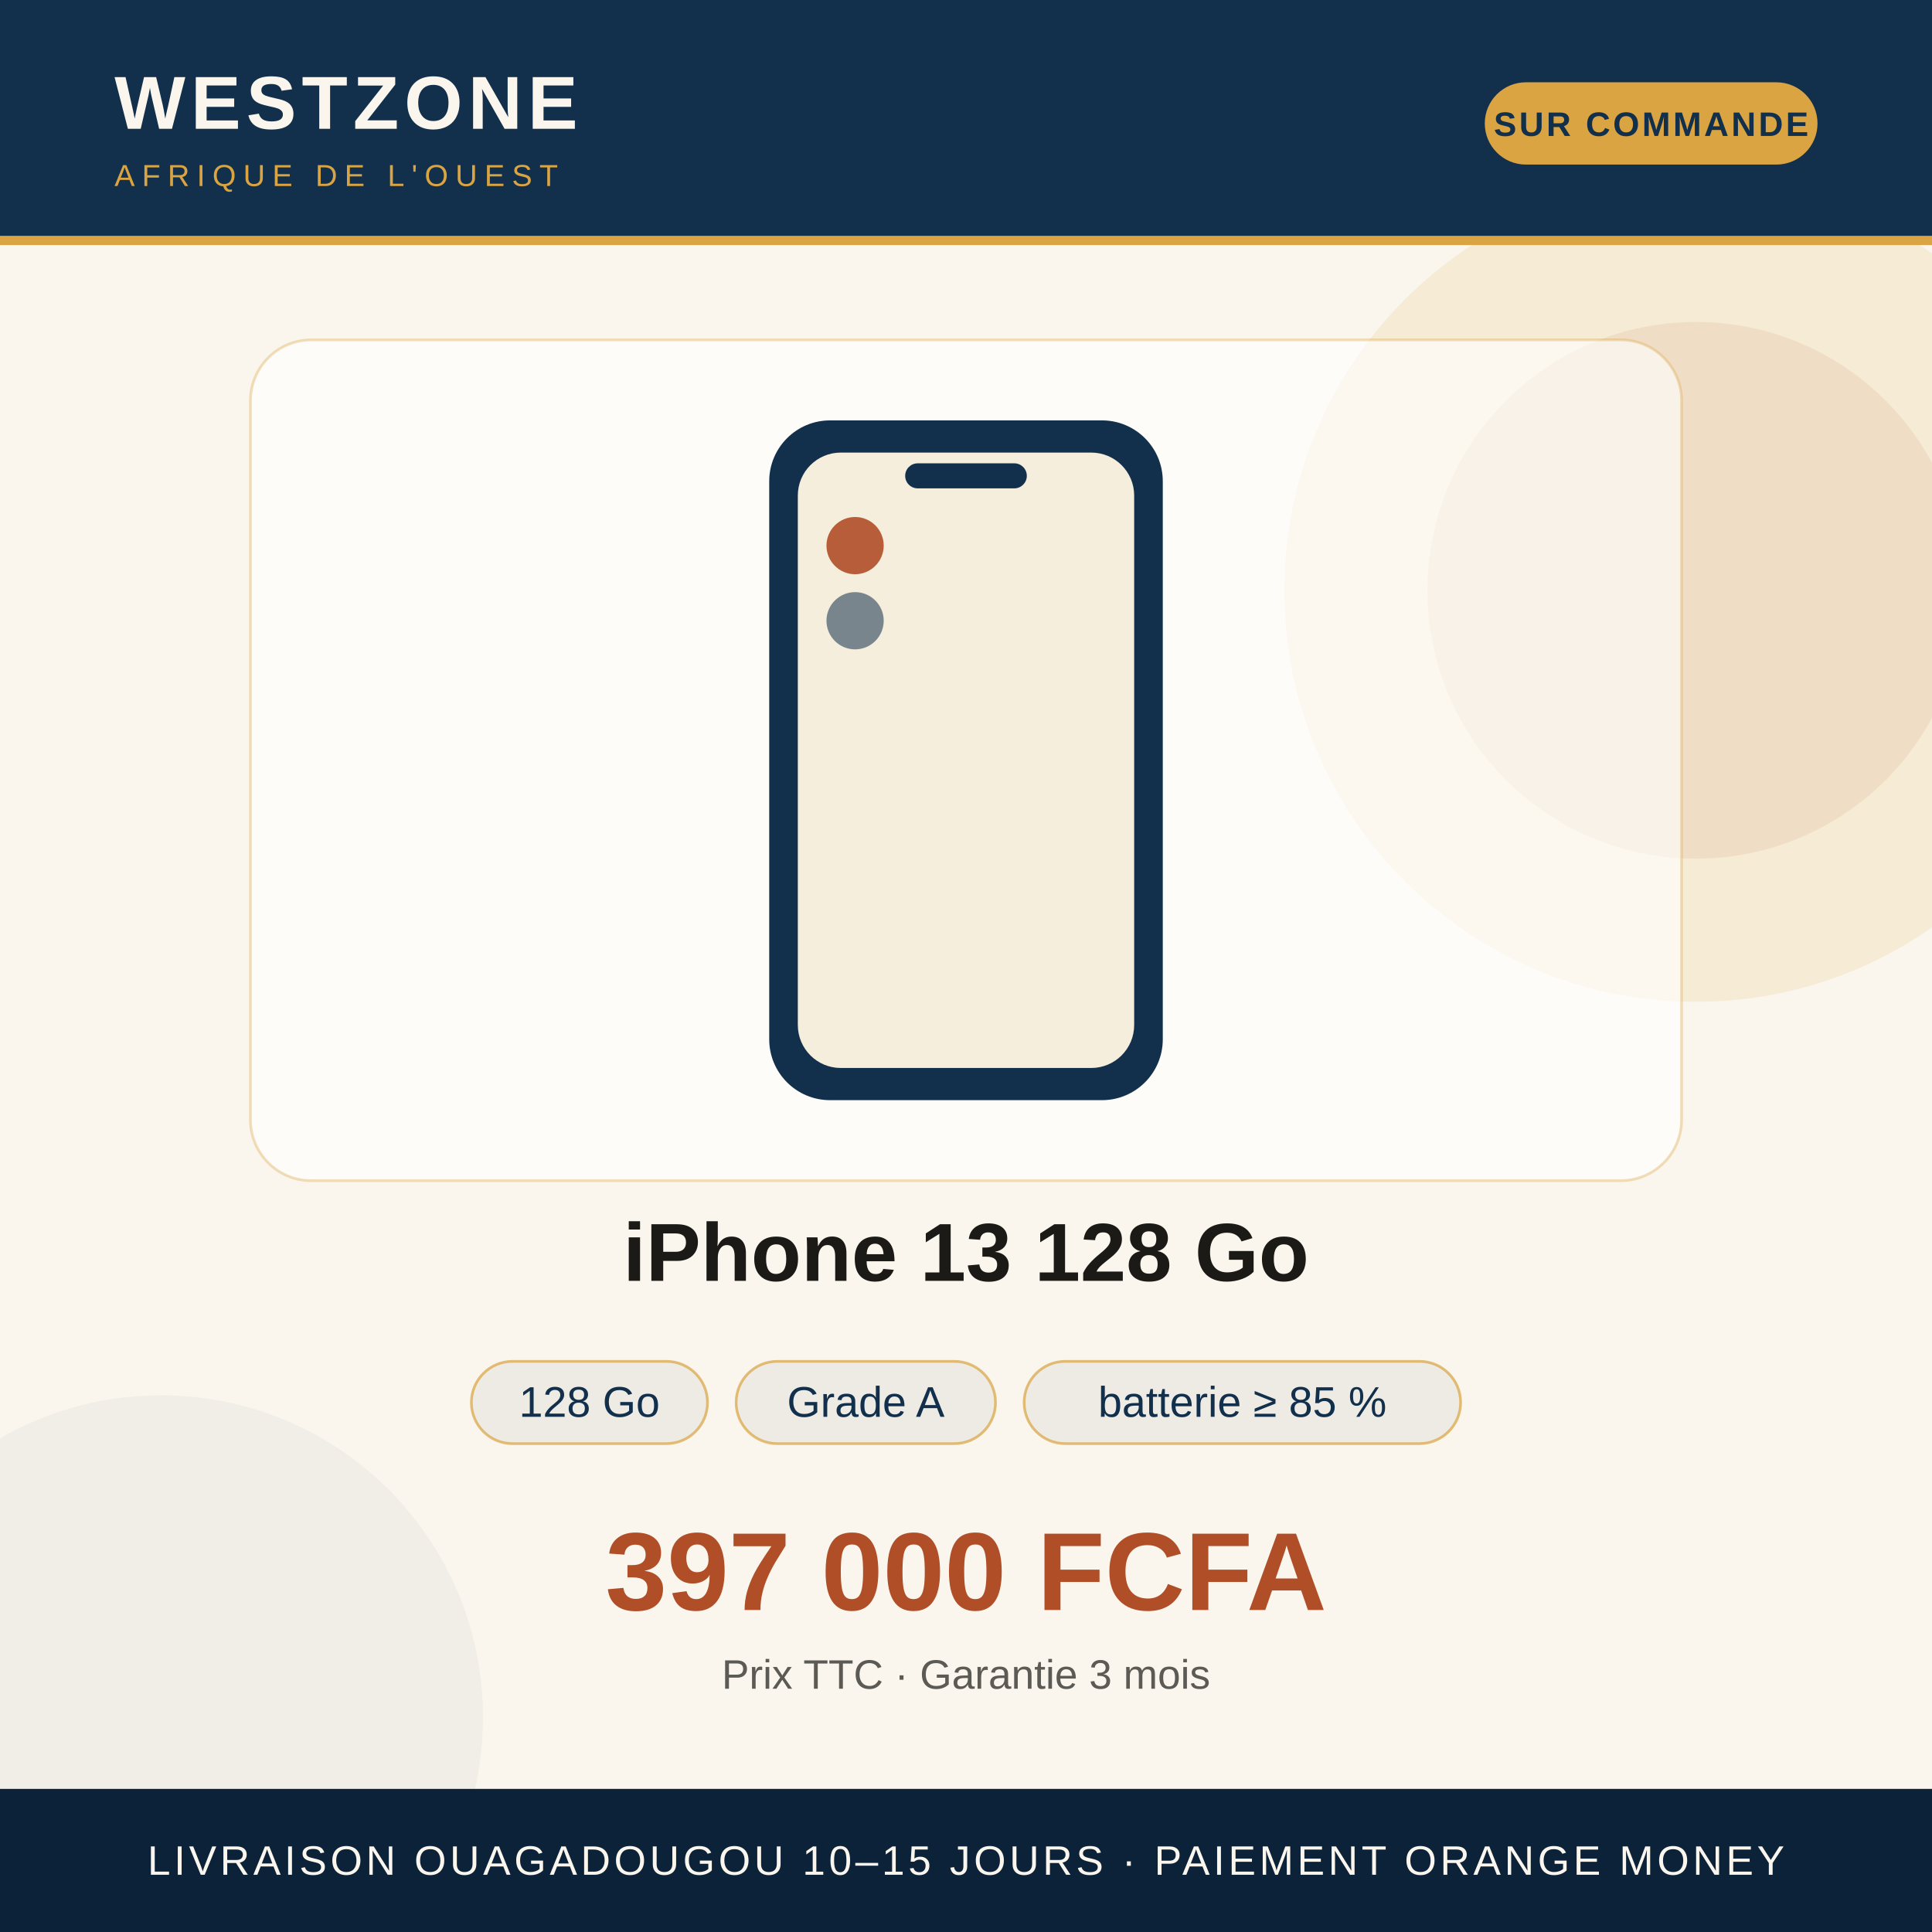
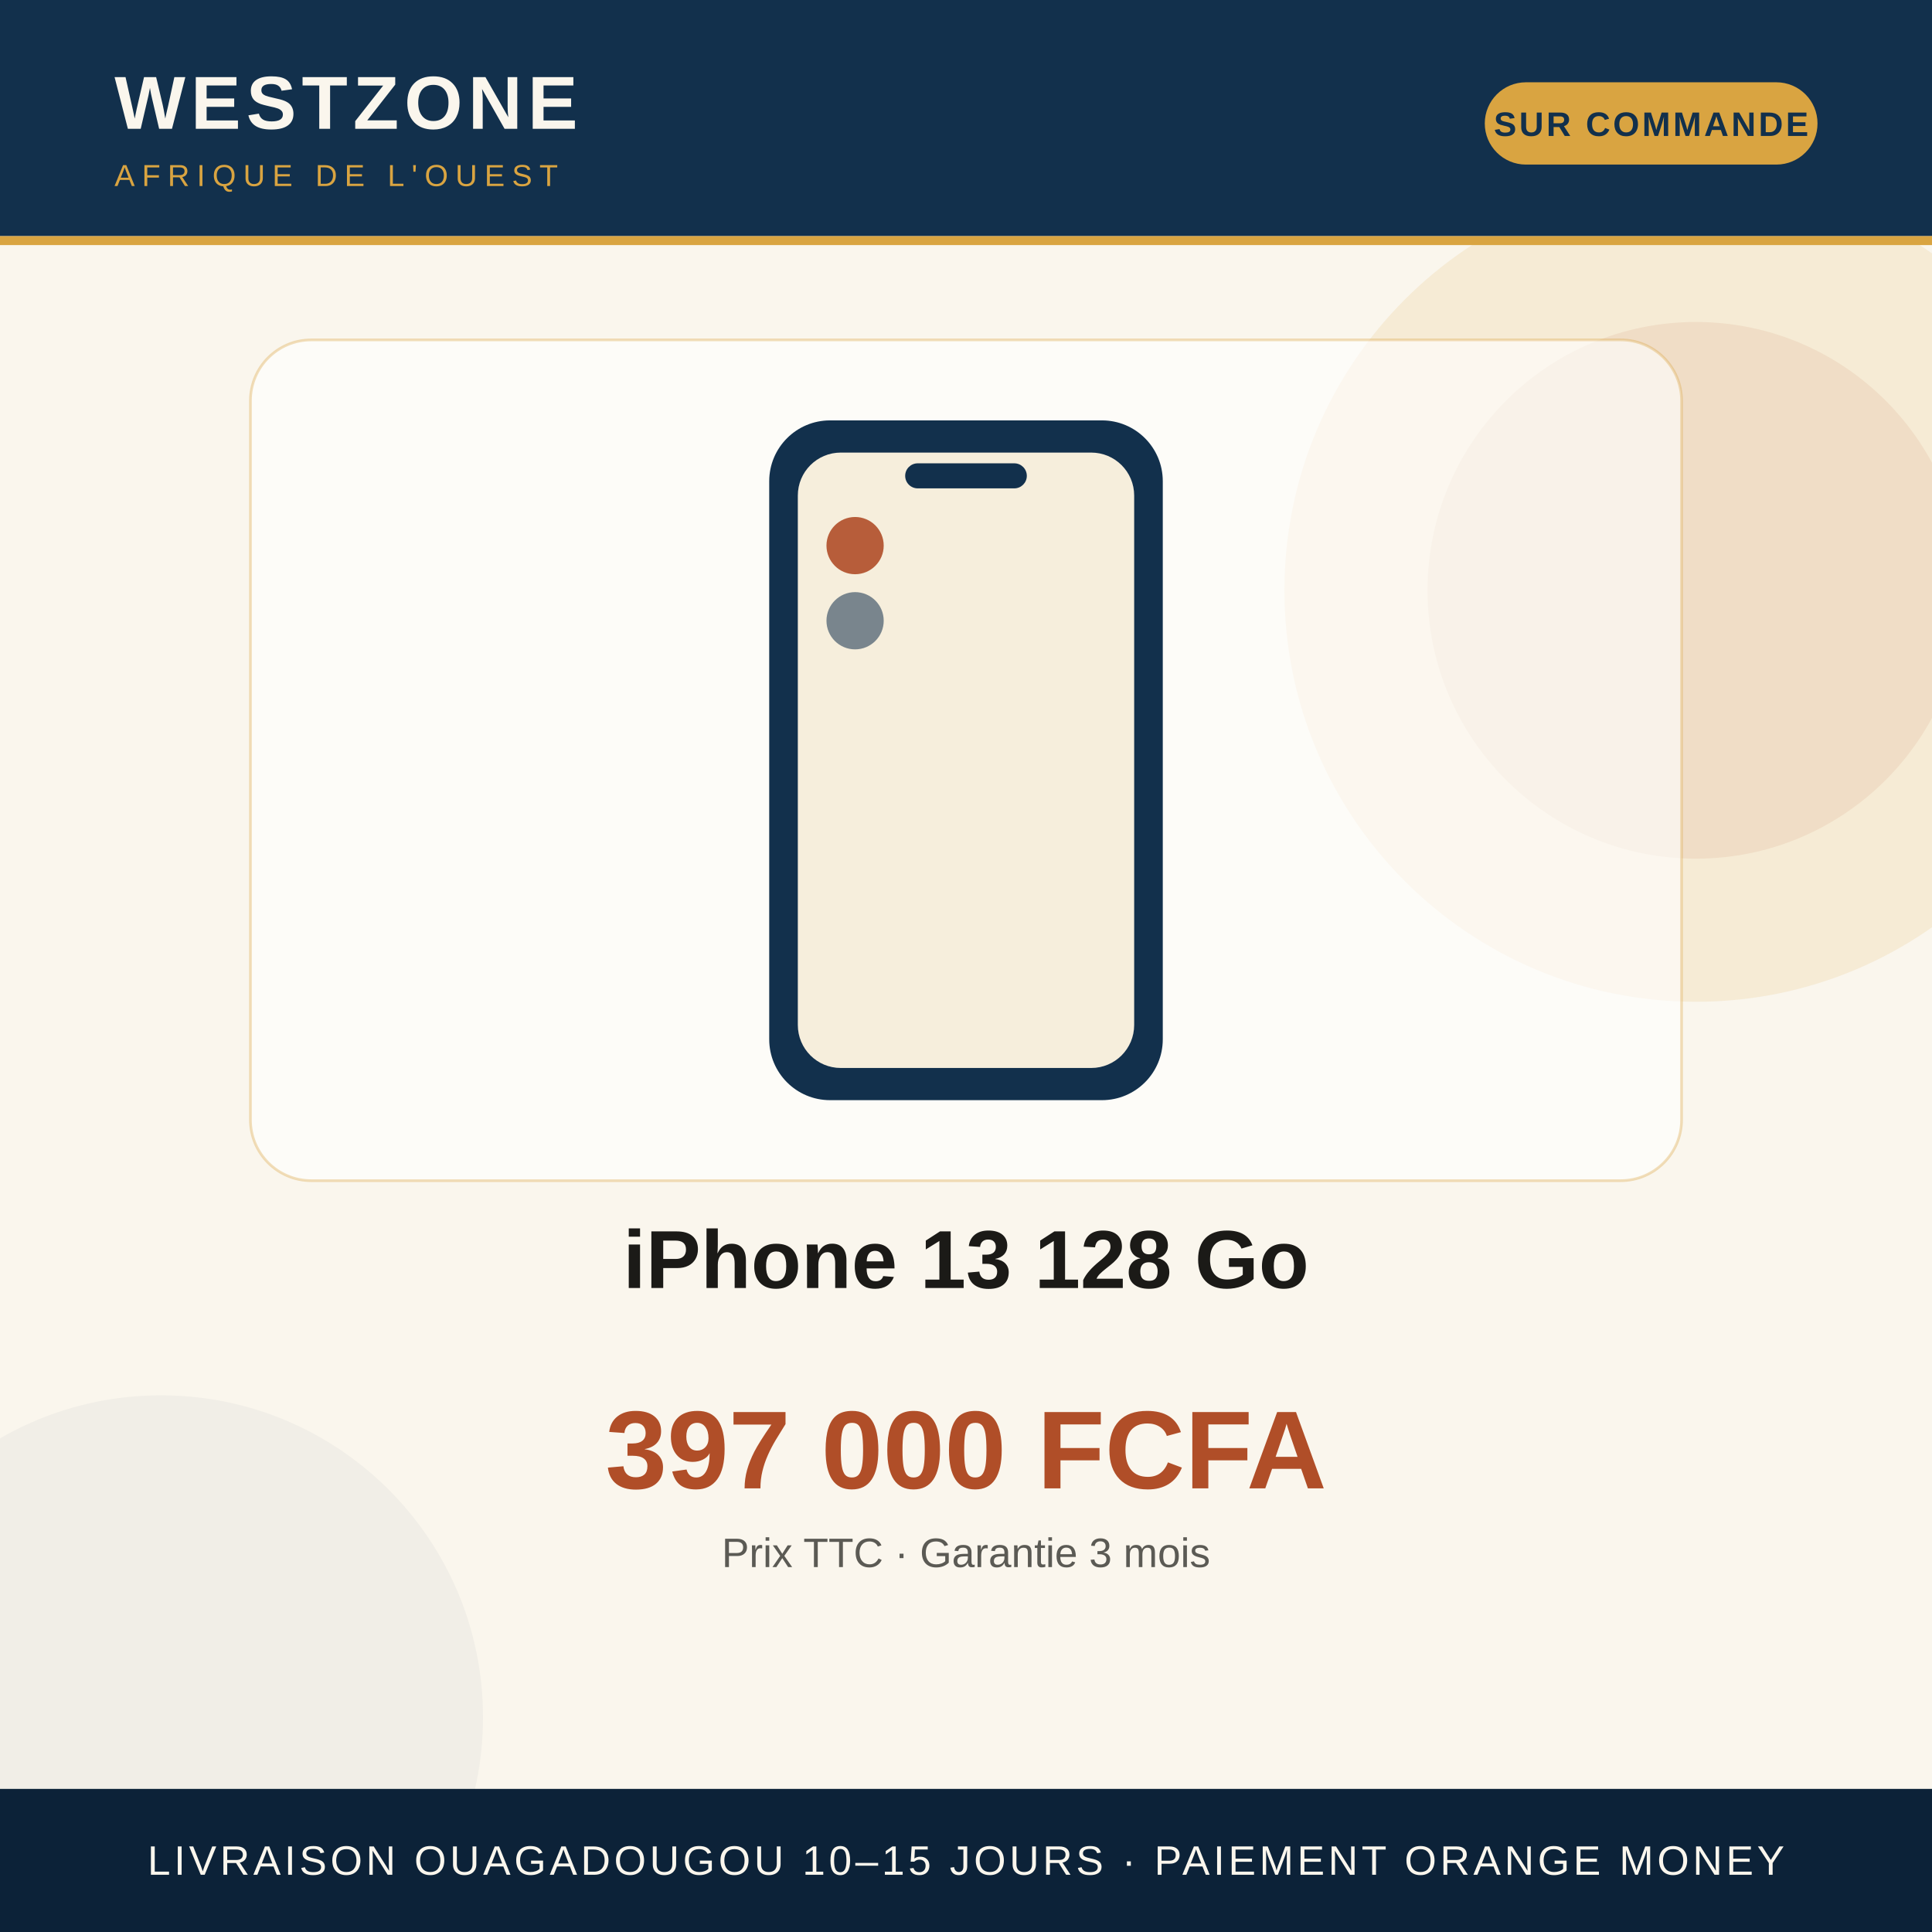
<svg xmlns="http://www.w3.org/2000/svg" width="1080" height="1080" viewBox="0 0 1080 1080">
  <defs>
    <clipPath id="belowHeader">
      <rect x="0" y="132" width="1080" height="868" />
    </clipPath>
  </defs>
  <rect width="1080" height="1080" fill="#FAF6ED" />
  <g clip-path="url(#belowHeader)">
    <circle cx="948" cy="330" r="230" fill="#D9A441" opacity="0.14" />
    <circle cx="948" cy="330" r="150" fill="#B04E28" opacity="0.09" />
    <circle cx="90" cy="960" r="180" fill="#12304C" opacity="0.04" />
  </g>
  <rect x="140" y="190" width="800" height="470" rx="34" fill="#FFFFFF" opacity="0.62" />
  <rect x="140" y="190" width="800" height="470" rx="34" fill="none" stroke="#D9A441" stroke-width="1.5" opacity="0.35" />
  <g transform="translate(540 425)">
    <rect x="-110" y="-190" width="220" height="380" rx="34" fill="#12304C" />
    <rect x="-94" y="-172" width="188" height="344" rx="24" fill="#FAF6ED" />
    <rect x="-94" y="-172" width="188" height="344" rx="24" fill="#D9A441" opacity="0.10" />
    <rect x="-34" y="-166" width="68" height="14" rx="7" fill="#12304C" />
    <circle cx="-62" cy="-120" r="16" fill="#B04E28" opacity="0.9" />
    <circle cx="-62" cy="-78" r="16" fill="#12304C" opacity="0.55" />
  </g>
-   <text x="540" y="716" text-anchor="middle" font-family="Arial, Helvetica, sans-serif" font-size="46" font-weight="700" fill="#1B1A17">iPhone 13 128 Go</text>
-   <rect x="263.5" y="761" width="132" height="46" rx="23" fill="#12304C" opacity="0.055" />
-   <rect x="263.5" y="761" width="132" height="46" rx="23" fill="none" stroke="#D9A441" stroke-width="1.5" opacity="0.7" />
-   <text x="329.5" y="792" text-anchor="middle" font-family="Arial, Helvetica, sans-serif" font-size="24" fill="#12304C">128 Go</text>
-   <rect x="411.5" y="761" width="145" height="46" rx="23" fill="#12304C" opacity="0.055" />
-   <rect x="411.5" y="761" width="145" height="46" rx="23" fill="none" stroke="#D9A441" stroke-width="1.5" opacity="0.7" />
-   <text x="484" y="792" text-anchor="middle" font-family="Arial, Helvetica, sans-serif" font-size="24" fill="#12304C">Grade A</text>
-   <rect x="572.5" y="761" width="244" height="46" rx="23" fill="#12304C" opacity="0.055" />
-   <rect x="572.5" y="761" width="244" height="46" rx="23" fill="none" stroke="#D9A441" stroke-width="1.5" opacity="0.7" />
-   <text x="694.5" y="792" text-anchor="middle" font-family="Arial, Helvetica, sans-serif" font-size="24" fill="#12304C">batterie ≥ 85 %</text>
-   <text x="540" y="900" text-anchor="middle" font-family="Arial, Helvetica, sans-serif" font-size="62" font-weight="700" fill="#B04E28">397 000 FCFA</text>
-   <text x="540" y="944" text-anchor="middle" font-family="Arial, Helvetica, sans-serif" font-size="23" fill="#5B5A54">Prix TTC · Garantie 3 mois</text>
+   <text x="540" y="720" text-anchor="middle" font-family="Arial, Helvetica, sans-serif" font-size="46" font-weight="700" fill="#1B1A17">iPhone 13 128 Go</text>
+   <text x="540" y="832" text-anchor="middle" font-family="Arial, Helvetica, sans-serif" font-size="62" font-weight="700" fill="#B04E28">397 000 FCFA</text>
+   <text x="540" y="876" text-anchor="middle" font-family="Arial, Helvetica, sans-serif" font-size="23" fill="#5B5A54">Prix TTC · Garantie 3 mois</text>
  <rect width="1080" height="132" fill="#12304C" />
  <rect y="132" width="1080" height="5" fill="#D9A441" />
  <text x="64" y="72" font-family="Arial, Helvetica, sans-serif" font-size="42" font-weight="700" letter-spacing="3" fill="#FAF6ED">WESTZONE</text>
  <text x="64" y="104" font-family="Arial, Helvetica, sans-serif" font-size="17" letter-spacing="4" fill="#D9A441">AFRIQUE DE L'OUEST</text>
  <rect x="830" y="46" width="186" height="46" rx="23" fill="#D9A441" />
  <text x="923" y="76" text-anchor="middle" font-family="Arial, Helvetica, sans-serif" font-size="19" font-weight="700" letter-spacing="1.5" fill="#12304C">SUR COMMANDE</text>
  <rect y="1000" width="1080" height="80" fill="#0C2238" />
  <text x="540" y="1048" text-anchor="middle" font-family="Arial, Helvetica, sans-serif" font-size="23" letter-spacing="2" fill="#FAF6ED">LIVRAISON OUAGADOUGOU 10–15 JOURS · PAIEMENT ORANGE MONEY</text>
</svg>
